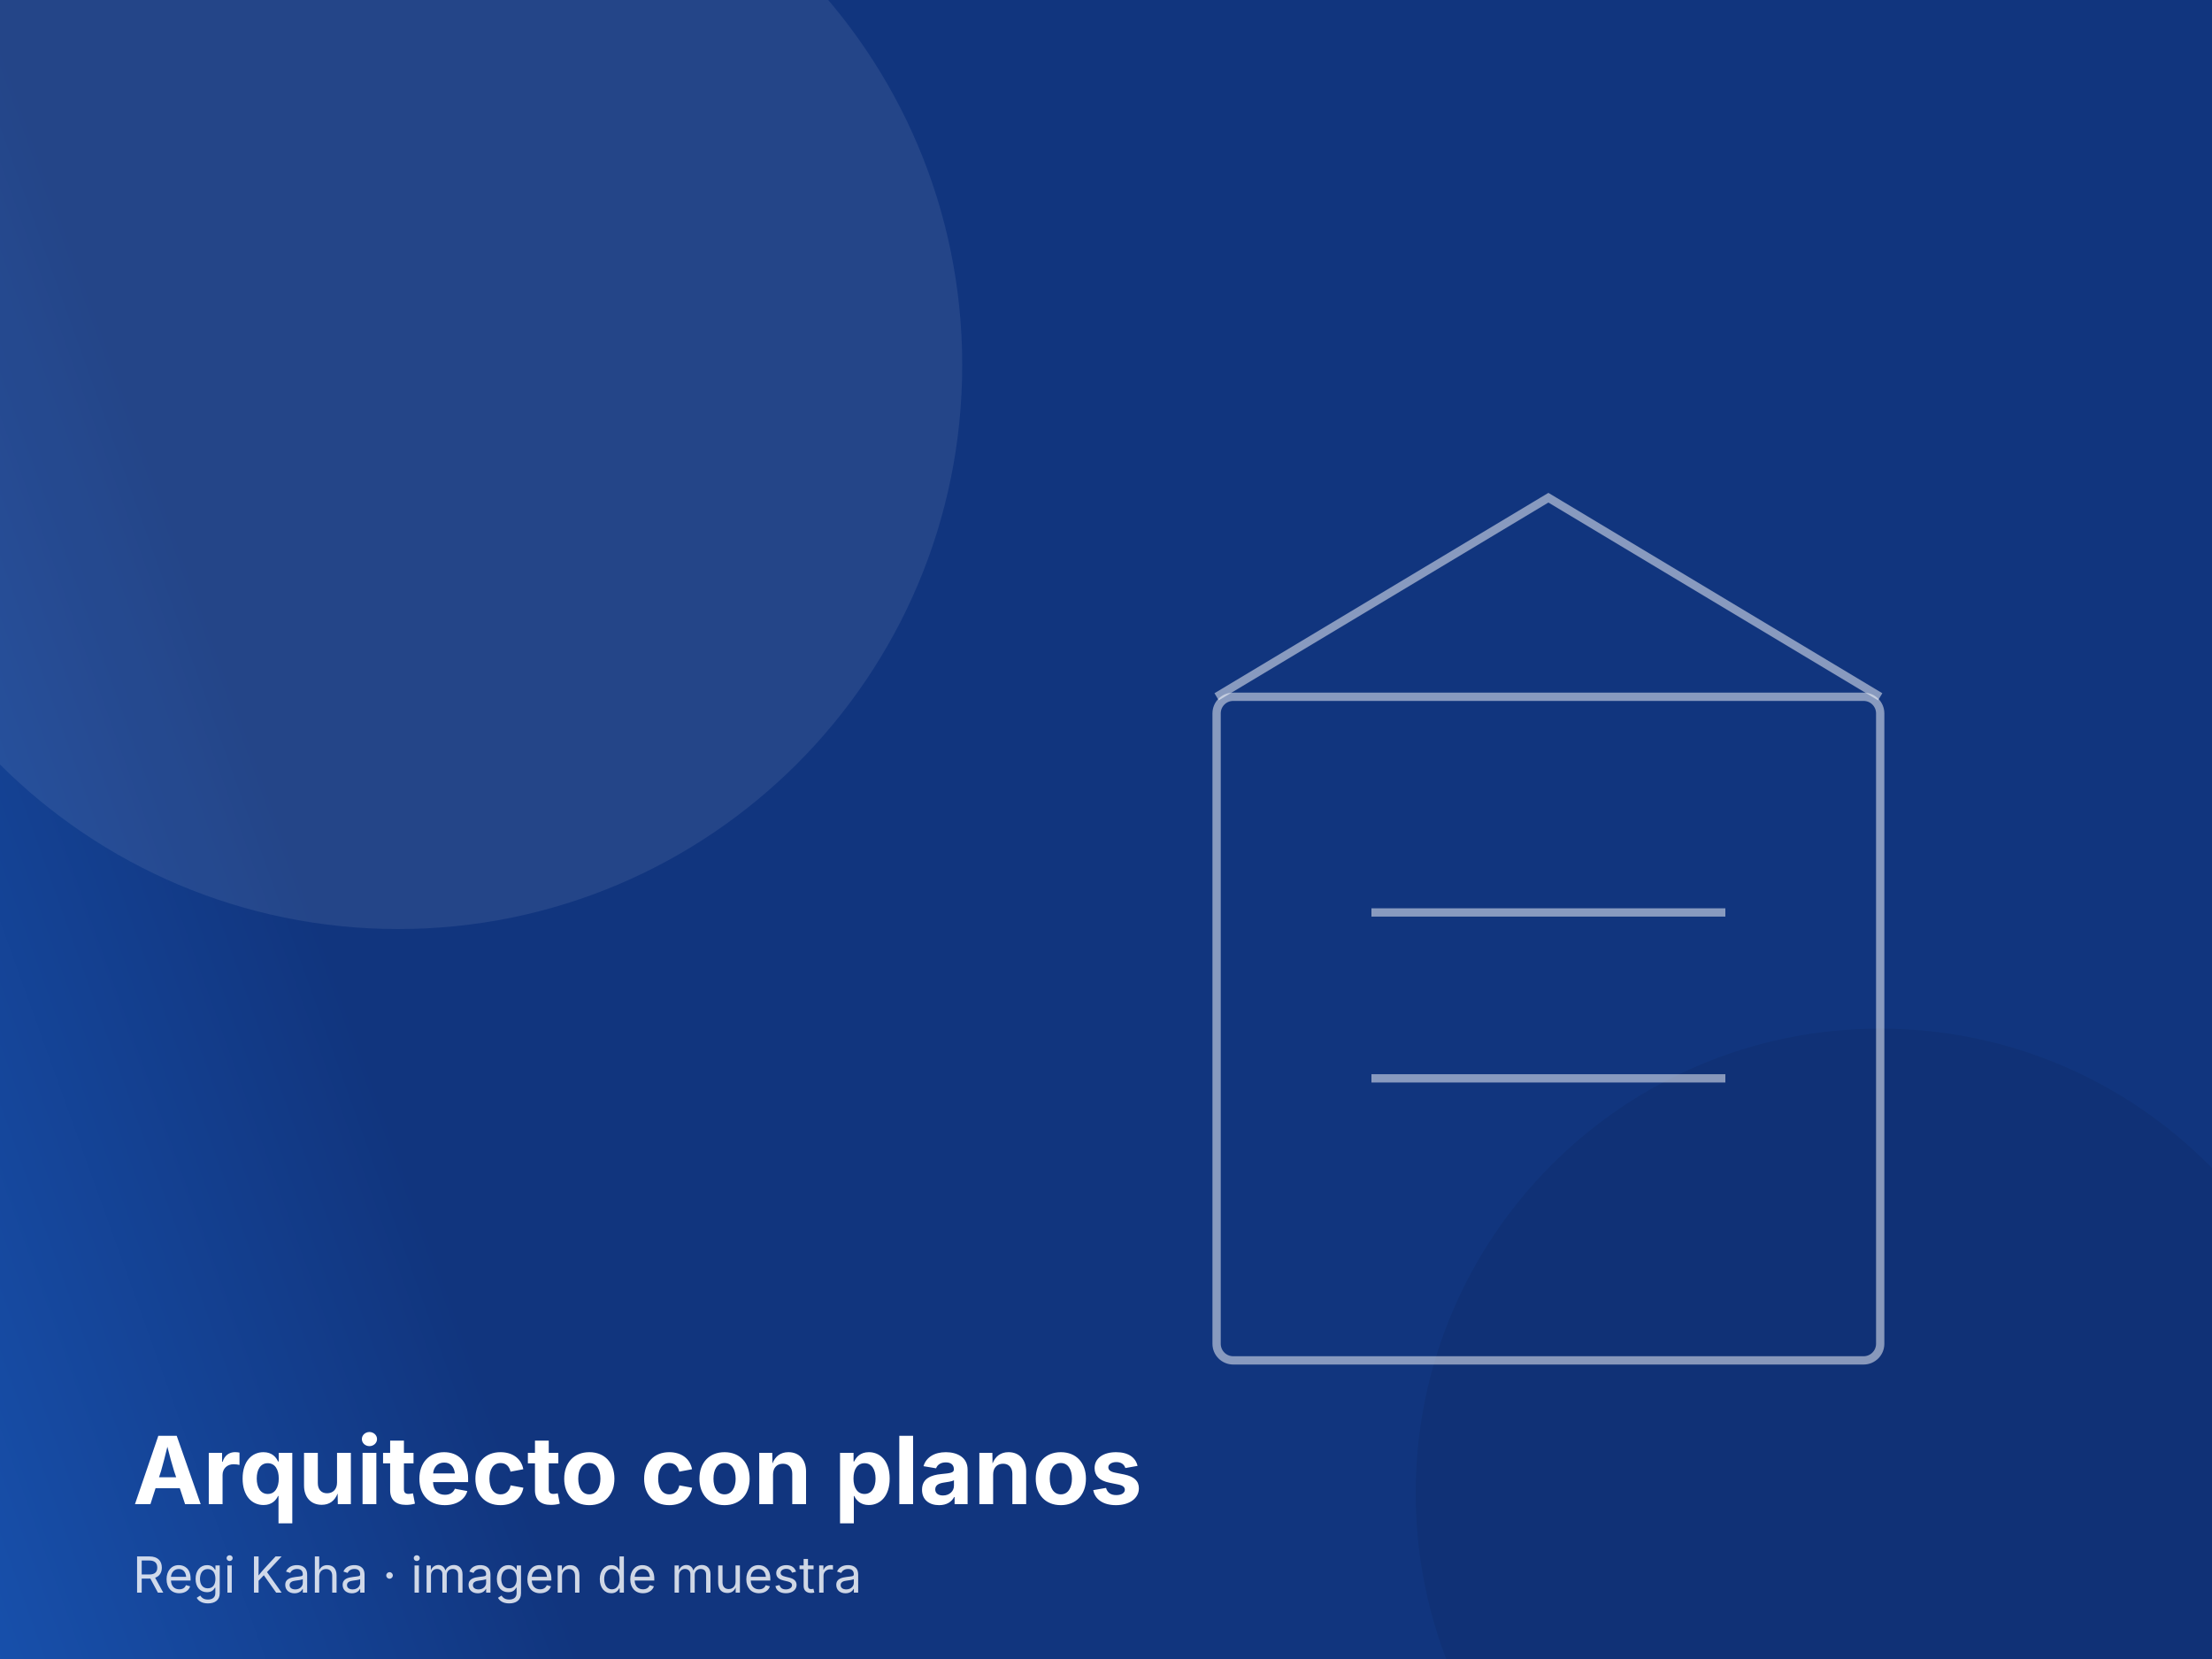
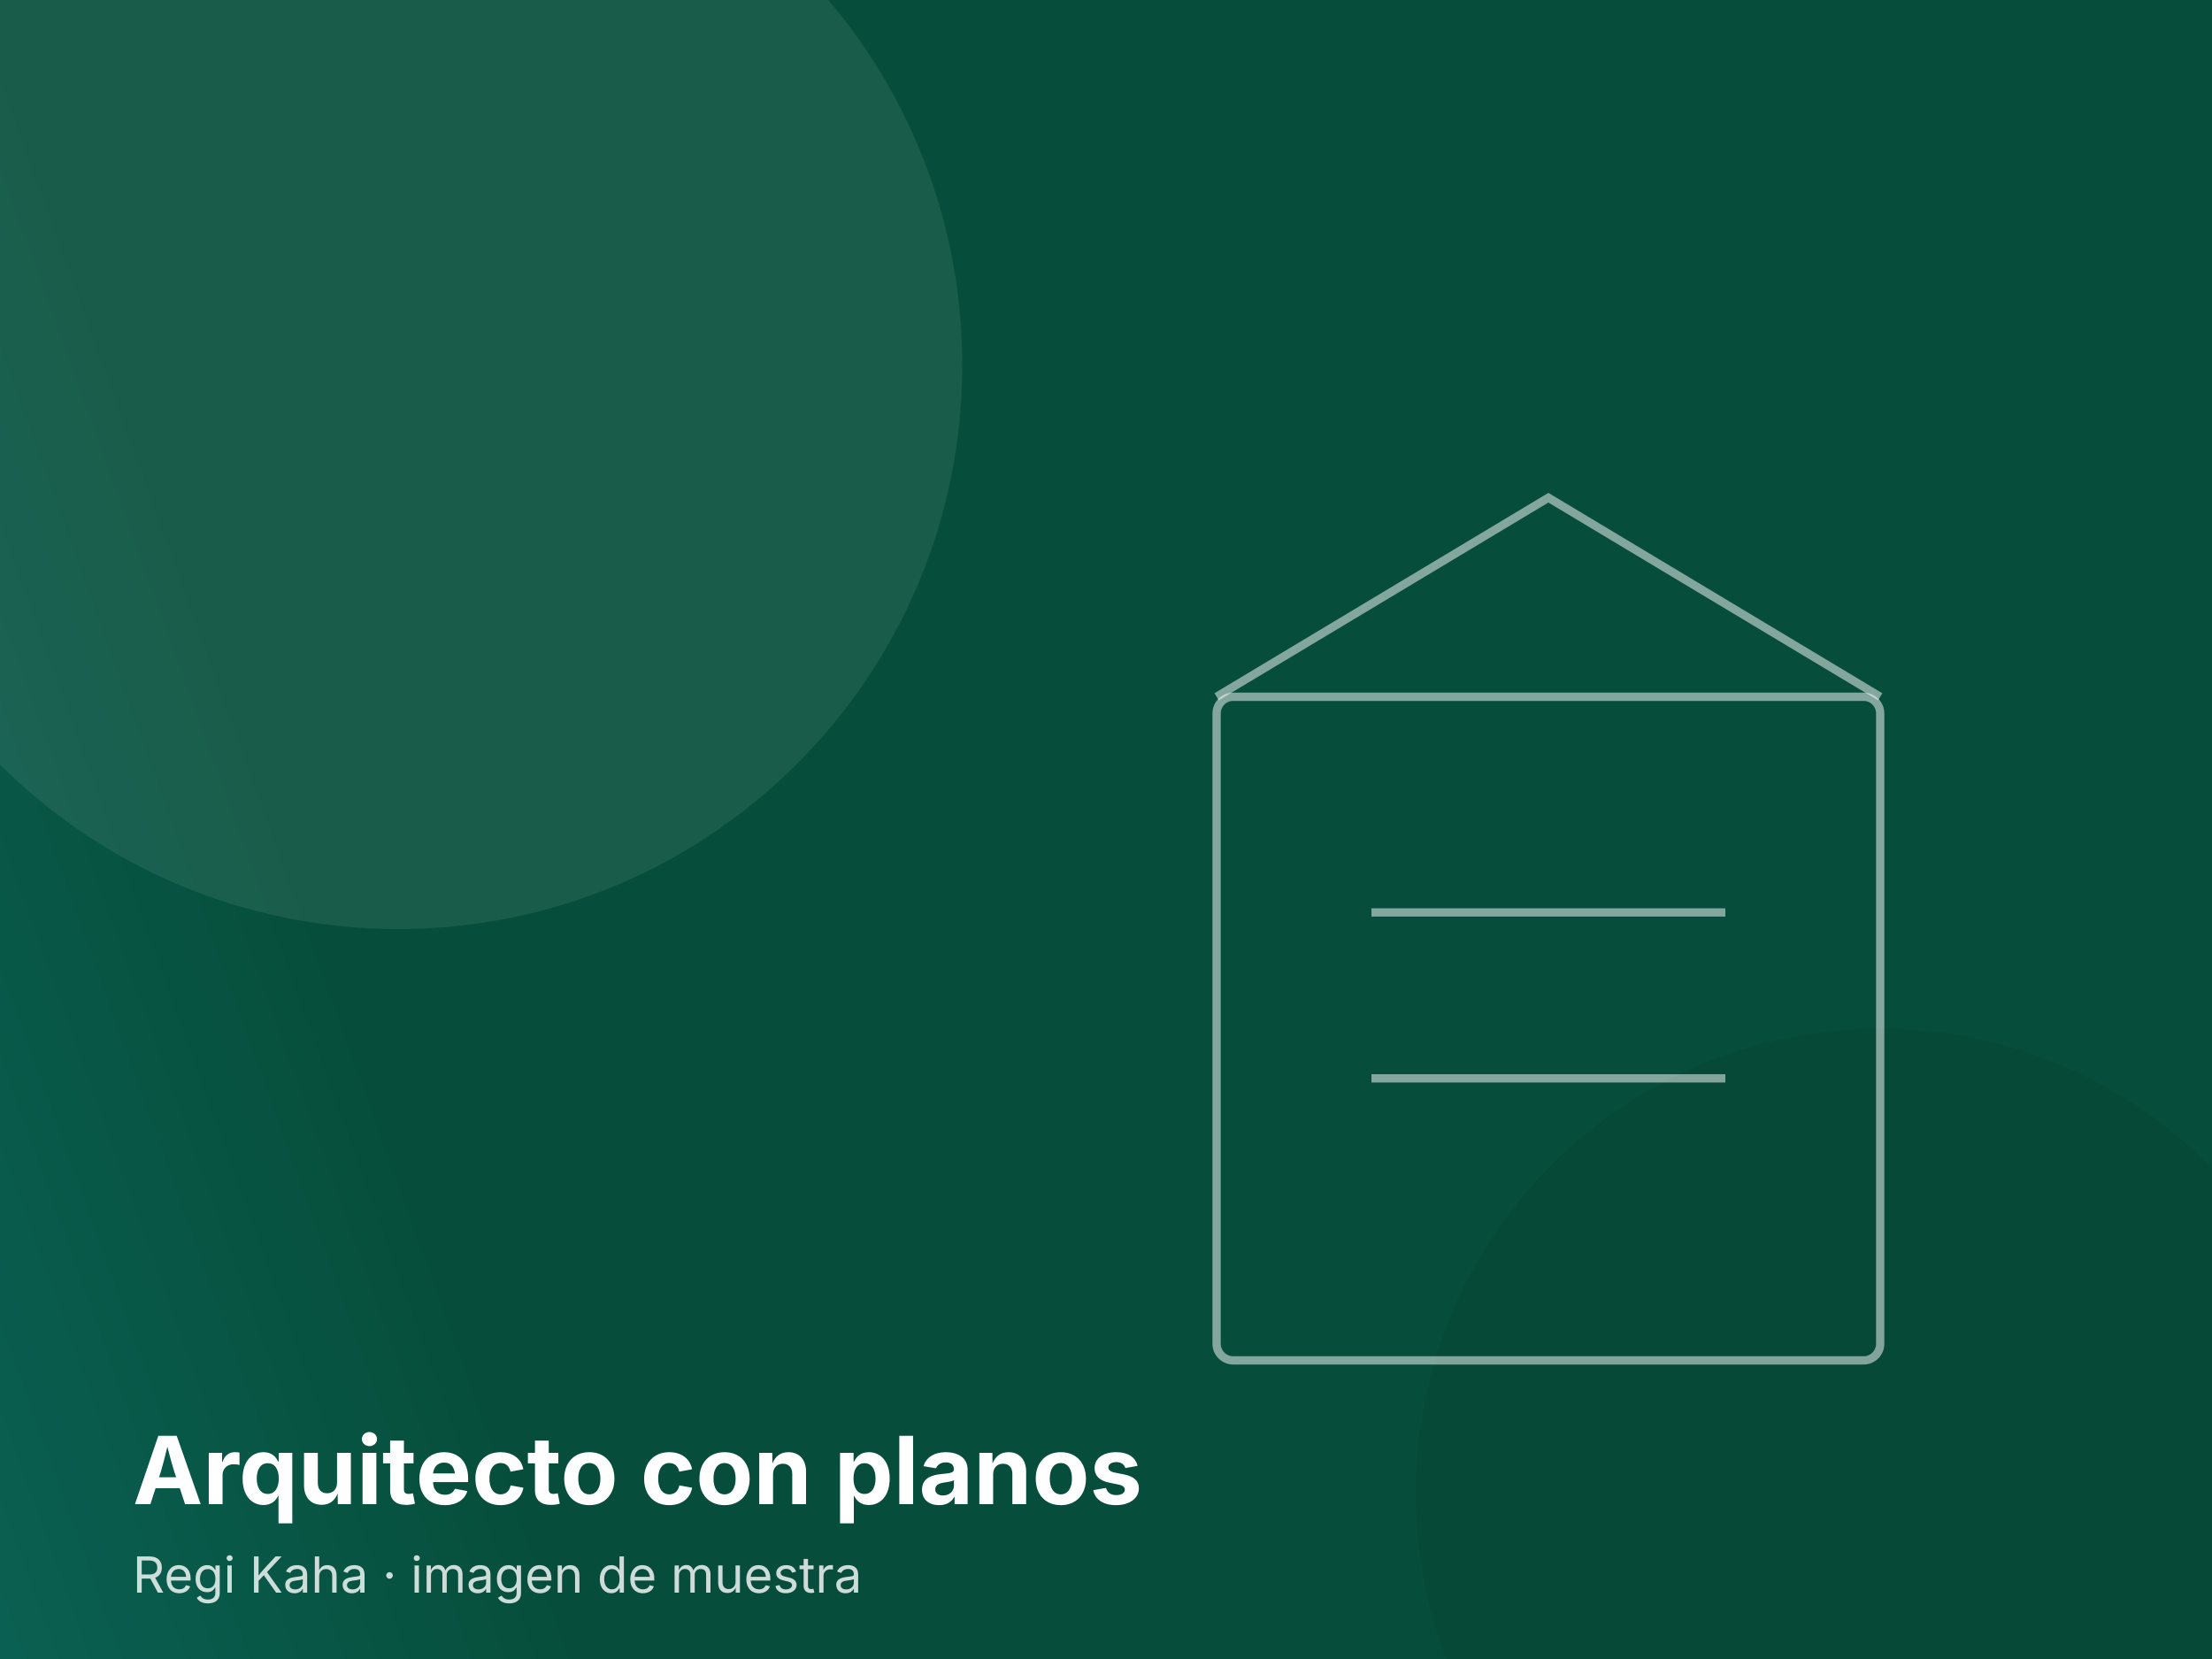
<svg xmlns="http://www.w3.org/2000/svg" width="800" height="600" viewBox="0 0 800 600">
  <defs>
    <linearGradient id="cg" gradientTransform="rotate(165)">
-       <stop offset="0" stop-color="#11357E" />
-       <stop offset="0.55" stop-color="#1F6FE0" />
-       <stop offset="1" stop-color="#3FB0F5" />
+       <stop offset="0" stop-color="#064E3B" />
+       <stop offset="0.55" stop-color="#0F766E" />
+       <stop offset="1" stop-color="#14B8A6" />
    </linearGradient>
  </defs>
  <rect width="800" height="600" fill="url(#cg)" />
  <circle cx="144" cy="132" r="204" fill="rgba(255,255,255,0.08)" />
  <circle cx="680" cy="540" r="168" fill="rgba(0,0,0,0.07)" />
  <g stroke="rgba(255,255,255,0.5)" stroke-width="3" fill="none">
    <rect x="440" y="252" width="240" height="240" rx="6" />
    <path d="M440 252 L560 180 L680 252" />
    <line x1="496" y1="330" x2="624" y2="330" />
    <line x1="496" y1="390" x2="624" y2="390" />
  </g>
  <text x="48" y="544" font-family="Inter, sans-serif" font-size="34" font-weight="700" fill="#fff">Arquitecto con planos</text>
  <text x="48" y="576" font-family="Inter, sans-serif" font-size="18" fill="rgba(255,255,255,0.8)">Regi Kaha · imagen de muestra</text>
</svg>
